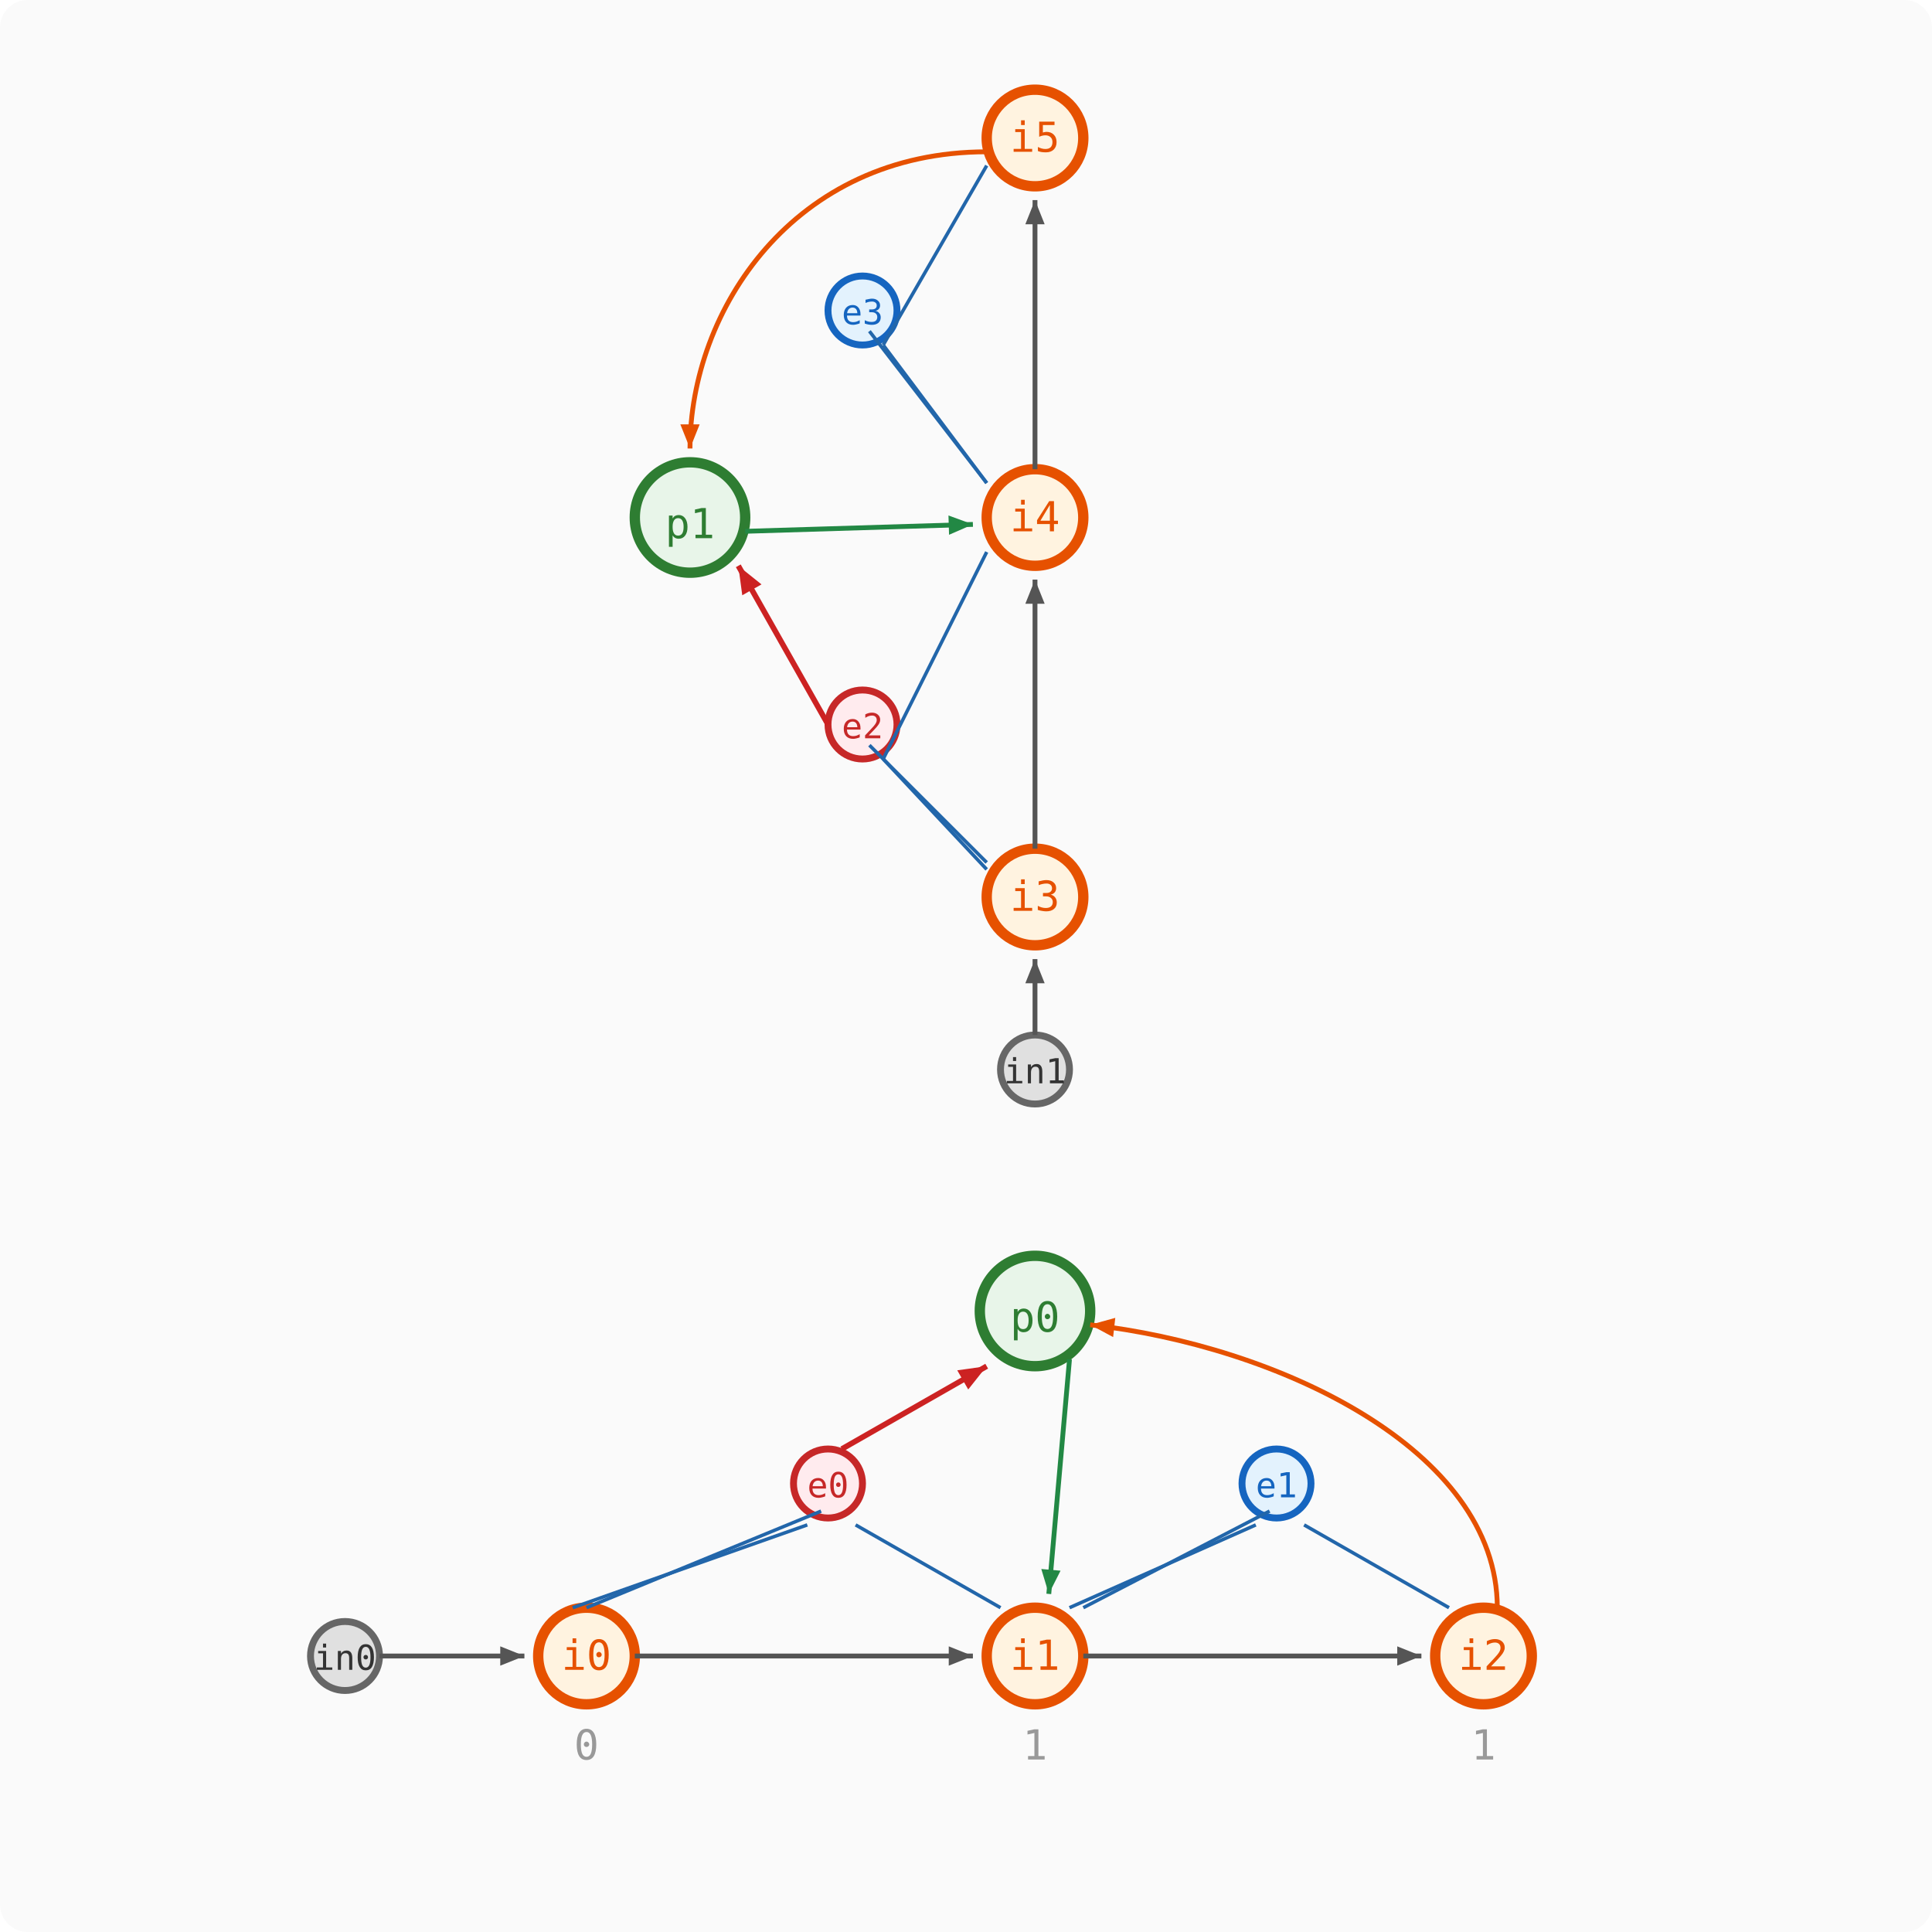
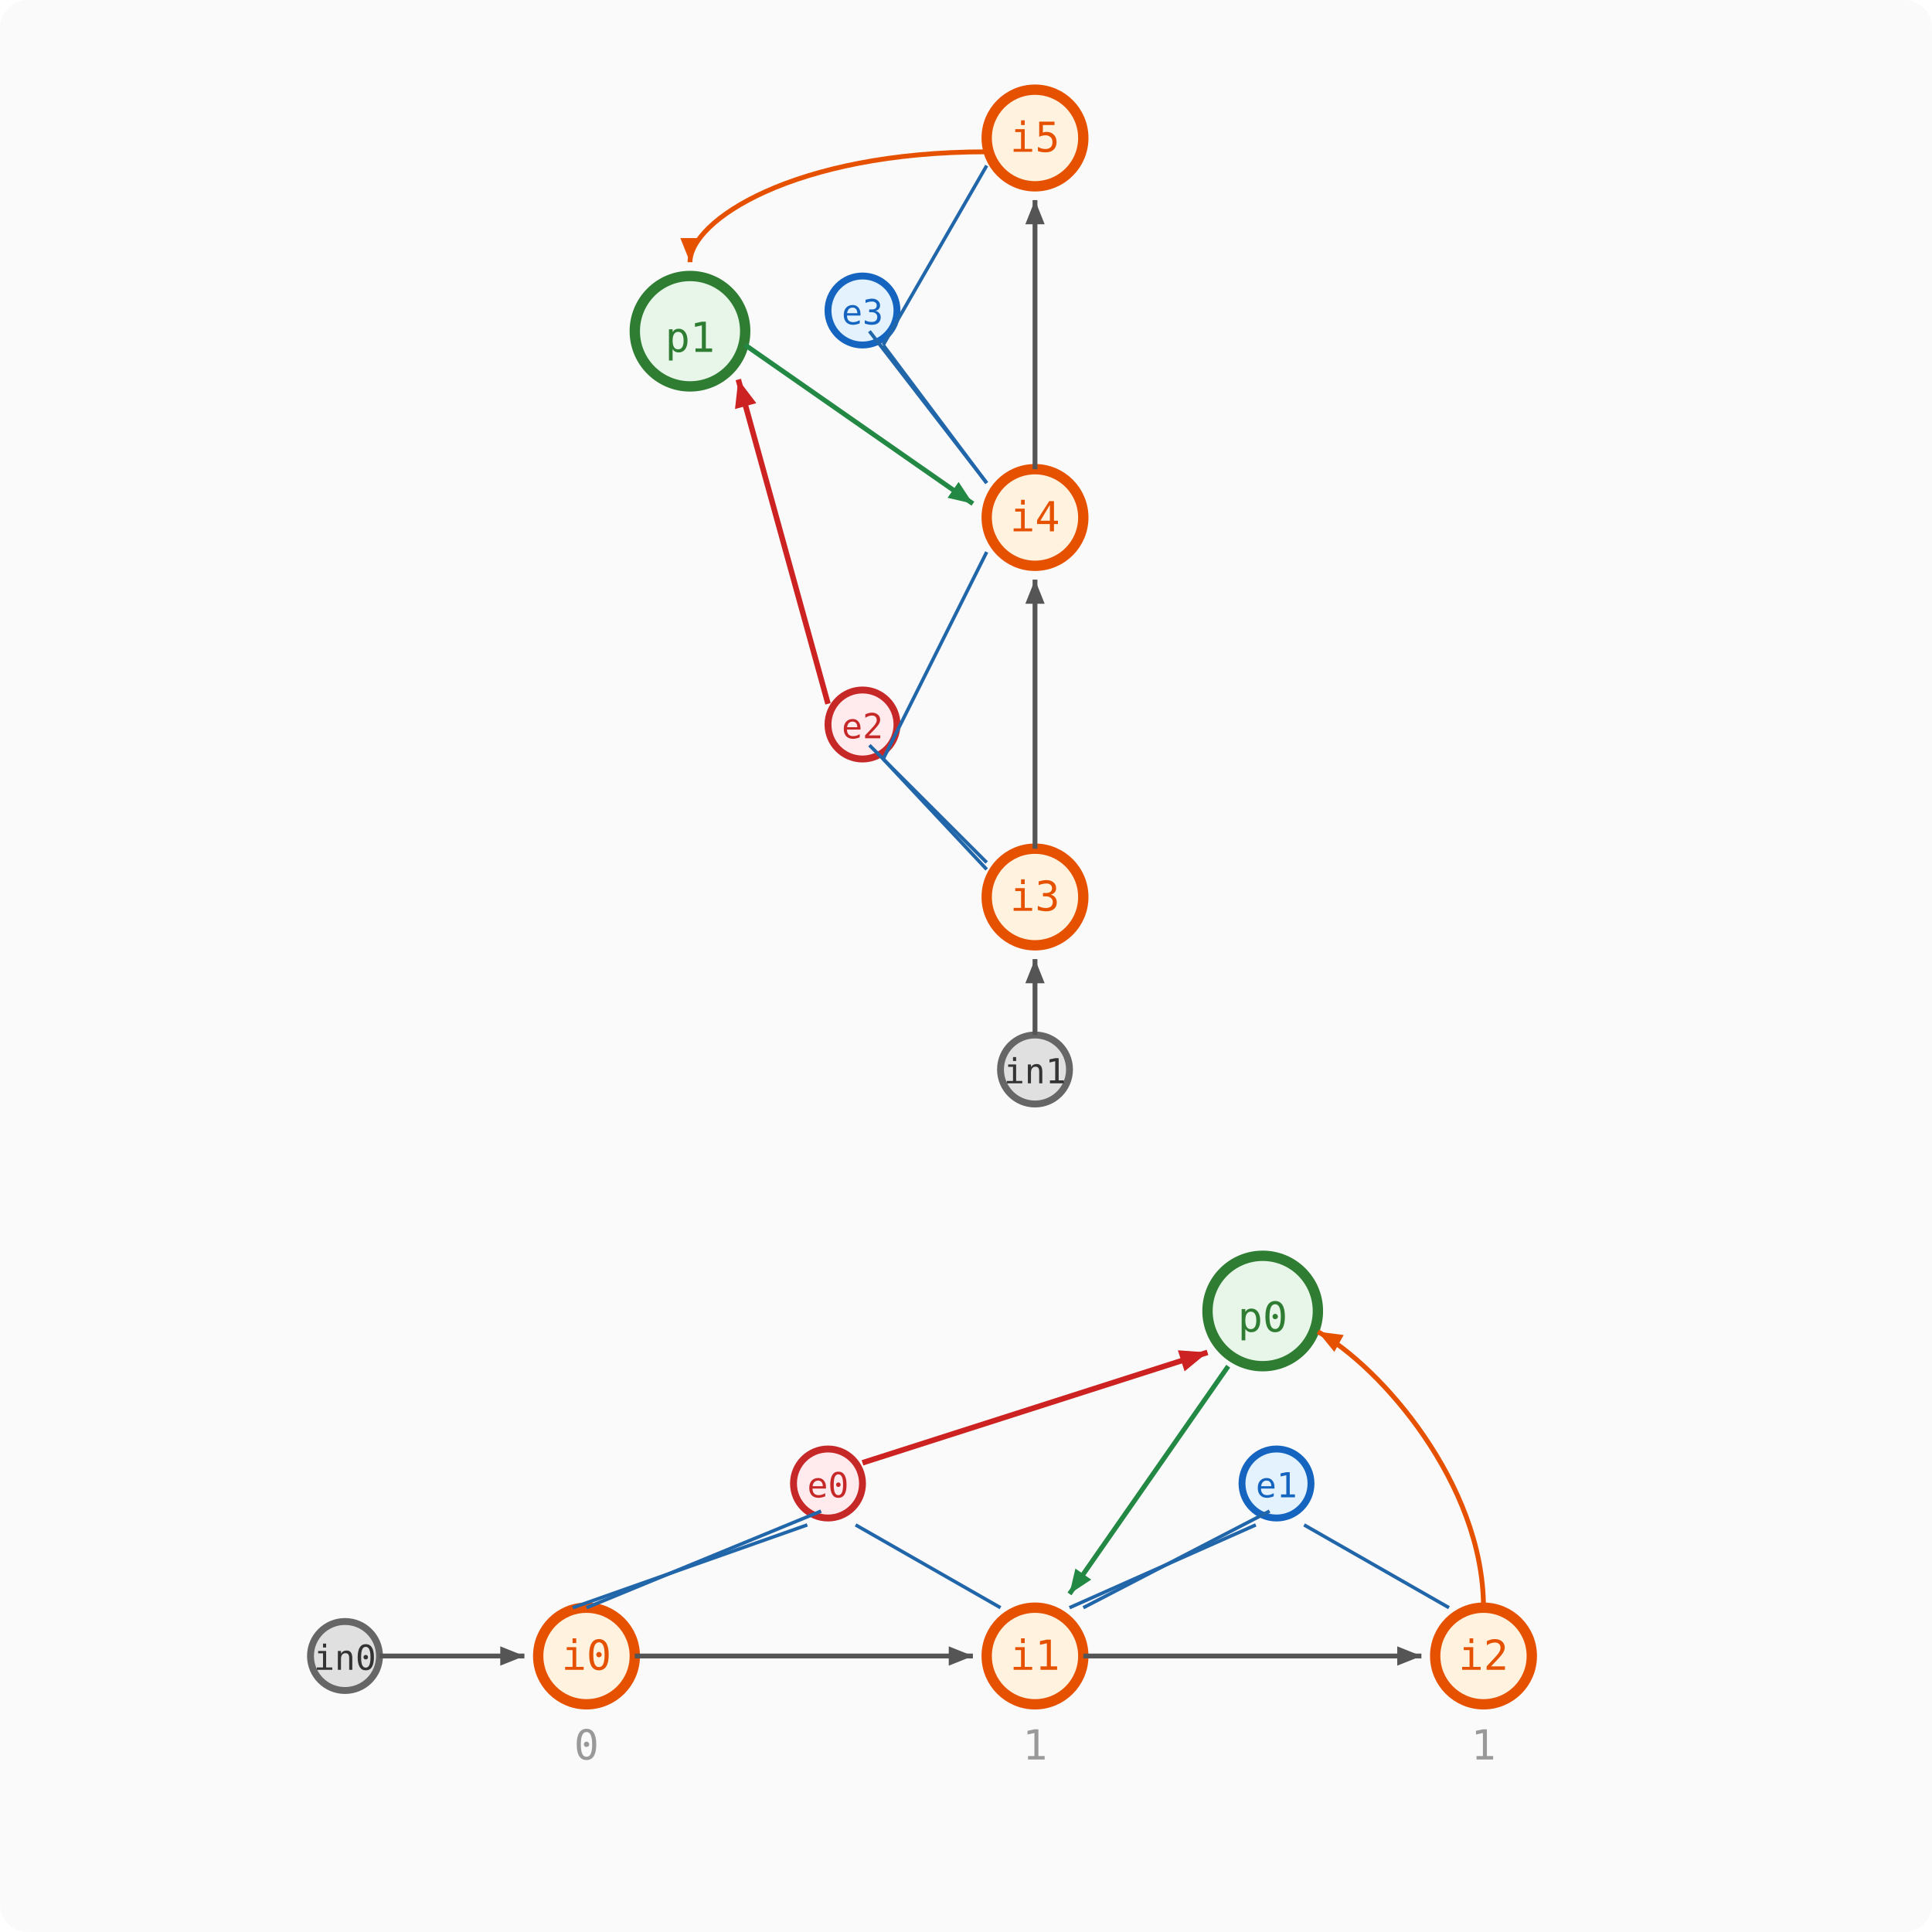
<svg xmlns="http://www.w3.org/2000/svg" viewBox="0 0 280 280" font-family="monospace" font-size="8">
  <defs>
    <marker id="arr" markerWidth="5" markerHeight="4" refX="5" refY="2" orient="auto">
      <path d="M0,0 L5,2 L0,4" fill="#555" />
    </marker>
    <marker id="arr-r" markerWidth="5" markerHeight="4" refX="5" refY="2" orient="auto">
      <path d="M0,0 L5,2 L0,4" fill="#cc2222" />
    </marker>
    <marker id="arr-g" markerWidth="5" markerHeight="4" refX="5" refY="2" orient="auto">
      <path d="M0,0 L5,2 L0,4" fill="#228844" />
    </marker>
    <marker id="arr-o" markerWidth="5" markerHeight="4" refX="5" refY="2" orient="auto">
      <path d="M0,0 L5,2 L0,4" fill="#e65100" />
    </marker>
  </defs>
  <rect width="280" height="280" fill="#fafafa" rx="4" />
-   <circle cx="100" cy="75" r="8" fill="#e8f5e9" stroke="#2e7d32" stroke-width="1.5" />
-   <text x="100" y="78" text-anchor="middle" font-size="6" fill="#2e7d32">p1</text>
+   <circle cx="100" cy="48" r="8" fill="#e8f5e9" stroke="#2e7d32" stroke-width="1.5" />
+   <text x="100" y="51" text-anchor="middle" font-size="6" fill="#2e7d32">p1</text>
  <circle cx="125" cy="105" r="5" fill="#ffebee" stroke="#c62828" stroke-width="1" />
  <text x="125" y="107" text-anchor="middle" font-size="5" fill="#c62828">e2</text>
  <circle cx="125" cy="45" r="5" fill="#e3f2fd" stroke="#1565c0" stroke-width="1" />
  <text x="125" y="47" text-anchor="middle" font-size="5" fill="#1565c0">e3</text>
  <circle cx="150" cy="155" r="5" fill="#e0e0e0" stroke="#666" stroke-width="1" />
  <text x="150" y="157" text-anchor="middle" font-size="5" fill="#333">in1</text>
  <circle cx="150" cy="130" r="7" fill="#fff3e0" stroke="#e65100" stroke-width="1.5" />
  <text x="150" y="132" text-anchor="middle" font-size="6" fill="#e65100">i3</text>
  <circle cx="150" cy="75" r="7" fill="#fff3e0" stroke="#e65100" stroke-width="1.5" />
  <text x="150" y="77" text-anchor="middle" font-size="6" fill="#e65100">i4</text>
  <circle cx="150" cy="20" r="7" fill="#fff3e0" stroke="#e65100" stroke-width="1.5" />
  <text x="150" y="22" text-anchor="middle" font-size="6" fill="#e65100">i5</text>
  <line x1="150" y1="150" x2="150" y2="139" stroke="#555" stroke-width="0.7" marker-end="url(#arr)" />
  <line x1="150" y1="123" x2="150" y2="84" stroke="#555" stroke-width="0.7" marker-end="url(#arr)" />
  <line x1="150" y1="68" x2="150" y2="29" stroke="#555" stroke-width="0.7" marker-end="url(#arr)" />
  <line x1="143" y1="126" x2="128" y2="110" stroke="#2266aa" stroke-width="0.5" />
  <line x1="126" y1="108" x2="143" y2="125" stroke="#2266aa" stroke-width="0.5" />
  <line x1="143" y1="80" x2="128" y2="110" stroke="#2266aa" stroke-width="0.5" />
  <line x1="143" y1="70" x2="128" y2="50" stroke="#2266aa" stroke-width="0.5" />
  <line x1="126" y1="48" x2="143" y2="70" stroke="#2266aa" stroke-width="0.5" />
  <line x1="143" y1="24" x2="128" y2="50" stroke="#2266aa" stroke-width="0.5" />
-   <line x1="120" y1="105" x2="107" y2="82" stroke="#cc2222" stroke-width="0.8" marker-end="url(#arr-r)" />
-   <line x1="108" y1="77" x2="141" y2="76" stroke="#228844" stroke-width="0.7" marker-end="url(#arr-g)" />
-   <path d="M 143 22 C 115 22, 100 45, 100 65" fill="none" stroke="#e65100" stroke-width="0.7" marker-end="url(#arr-o)" />
-   <circle cx="150" cy="190" r="8" fill="#e8f5e9" stroke="#2e7d32" stroke-width="1.5" />
-   <text x="150" y="193" text-anchor="middle" font-size="6" fill="#2e7d32">p0</text>
+   <line x1="120" y1="102" x2="107" y2="55" stroke="#cc2222" stroke-width="0.8" marker-end="url(#arr-r)" />
+   <line x1="108" y1="50" x2="141" y2="73" stroke="#228844" stroke-width="0.7" marker-end="url(#arr-g)" />
+   <path d="M 143 22 C 115 22, 100 32, 100 38" fill="none" stroke="#e65100" stroke-width="0.7" marker-end="url(#arr-o)" />
+   <circle cx="183" cy="190" r="8" fill="#e8f5e9" stroke="#2e7d32" stroke-width="1.5" />
+   <text x="183" y="193" text-anchor="middle" font-size="6" fill="#2e7d32">p0</text>
  <circle cx="120" cy="215" r="5" fill="#ffebee" stroke="#c62828" stroke-width="1" />
  <text x="120" y="217" text-anchor="middle" font-size="5" fill="#c62828">e0</text>
  <circle cx="185" cy="215" r="5" fill="#e3f2fd" stroke="#1565c0" stroke-width="1" />
  <text x="185" y="217" text-anchor="middle" font-size="5" fill="#1565c0">e1</text>
  <circle cx="50" cy="240" r="5" fill="#e0e0e0" stroke="#666" stroke-width="1" />
  <text x="50" y="242" text-anchor="middle" font-size="5" fill="#333">in0</text>
  <circle cx="85" cy="240" r="7" fill="#fff3e0" stroke="#e65100" stroke-width="1.5" />
  <text x="85" y="242" text-anchor="middle" font-size="6" fill="#e65100">i0</text>
  <text x="85" y="255" text-anchor="middle" font-size="6" fill="#999">0</text>
  <circle cx="150" cy="240" r="7" fill="#fff3e0" stroke="#e65100" stroke-width="1.5" />
  <text x="150" y="242" text-anchor="middle" font-size="6" fill="#e65100">i1</text>
  <text x="150" y="255" text-anchor="middle" font-size="6" fill="#999">1</text>
  <circle cx="215" cy="240" r="7" fill="#fff3e0" stroke="#e65100" stroke-width="1.5" />
  <text x="215" y="242" text-anchor="middle" font-size="6" fill="#e65100">i2</text>
  <text x="215" y="255" text-anchor="middle" font-size="6" fill="#999">1</text>
  <line x1="55" y1="240" x2="76" y2="240" stroke="#555" stroke-width="0.7" marker-end="url(#arr)" />
  <line x1="92" y1="240" x2="141" y2="240" stroke="#555" stroke-width="0.7" marker-end="url(#arr)" />
  <line x1="157" y1="240" x2="206" y2="240" stroke="#555" stroke-width="0.7" marker-end="url(#arr)" />
  <line x1="83" y1="233" x2="117" y2="221" stroke="#2266aa" stroke-width="0.5" />
  <line x1="119" y1="219" x2="85" y2="233" stroke="#2266aa" stroke-width="0.5" />
  <line x1="145" y1="233" x2="124" y2="221" stroke="#2266aa" stroke-width="0.5" />
  <line x1="155" y1="233" x2="182" y2="221" stroke="#2266aa" stroke-width="0.5" />
  <line x1="184" y1="219" x2="157" y2="233" stroke="#2266aa" stroke-width="0.5" />
  <line x1="210" y1="233" x2="189" y2="221" stroke="#2266aa" stroke-width="0.5" />
-   <line x1="122" y1="210" x2="143" y2="198" stroke="#cc2222" stroke-width="0.8" marker-end="url(#arr-r)" />
-   <line x1="155" y1="197" x2="152" y2="231" stroke="#228844" stroke-width="0.7" marker-end="url(#arr-g)" />
-   <path d="M 217 233 C 217 210, 185 195, 158 192" fill="none" stroke="#e65100" stroke-width="0.7" marker-end="url(#arr-o)" />
+   <line x1="125" y1="212" x2="175" y2="196" stroke="#cc2222" stroke-width="0.8" marker-end="url(#arr-r)" />
+   <line x1="178" y1="198" x2="155" y2="231" stroke="#228844" stroke-width="0.7" marker-end="url(#arr-g)" />
+   <path d="M 215 233 C 215 215, 200 198, 191 193" fill="none" stroke="#e65100" stroke-width="0.7" marker-end="url(#arr-o)" />
</svg>
